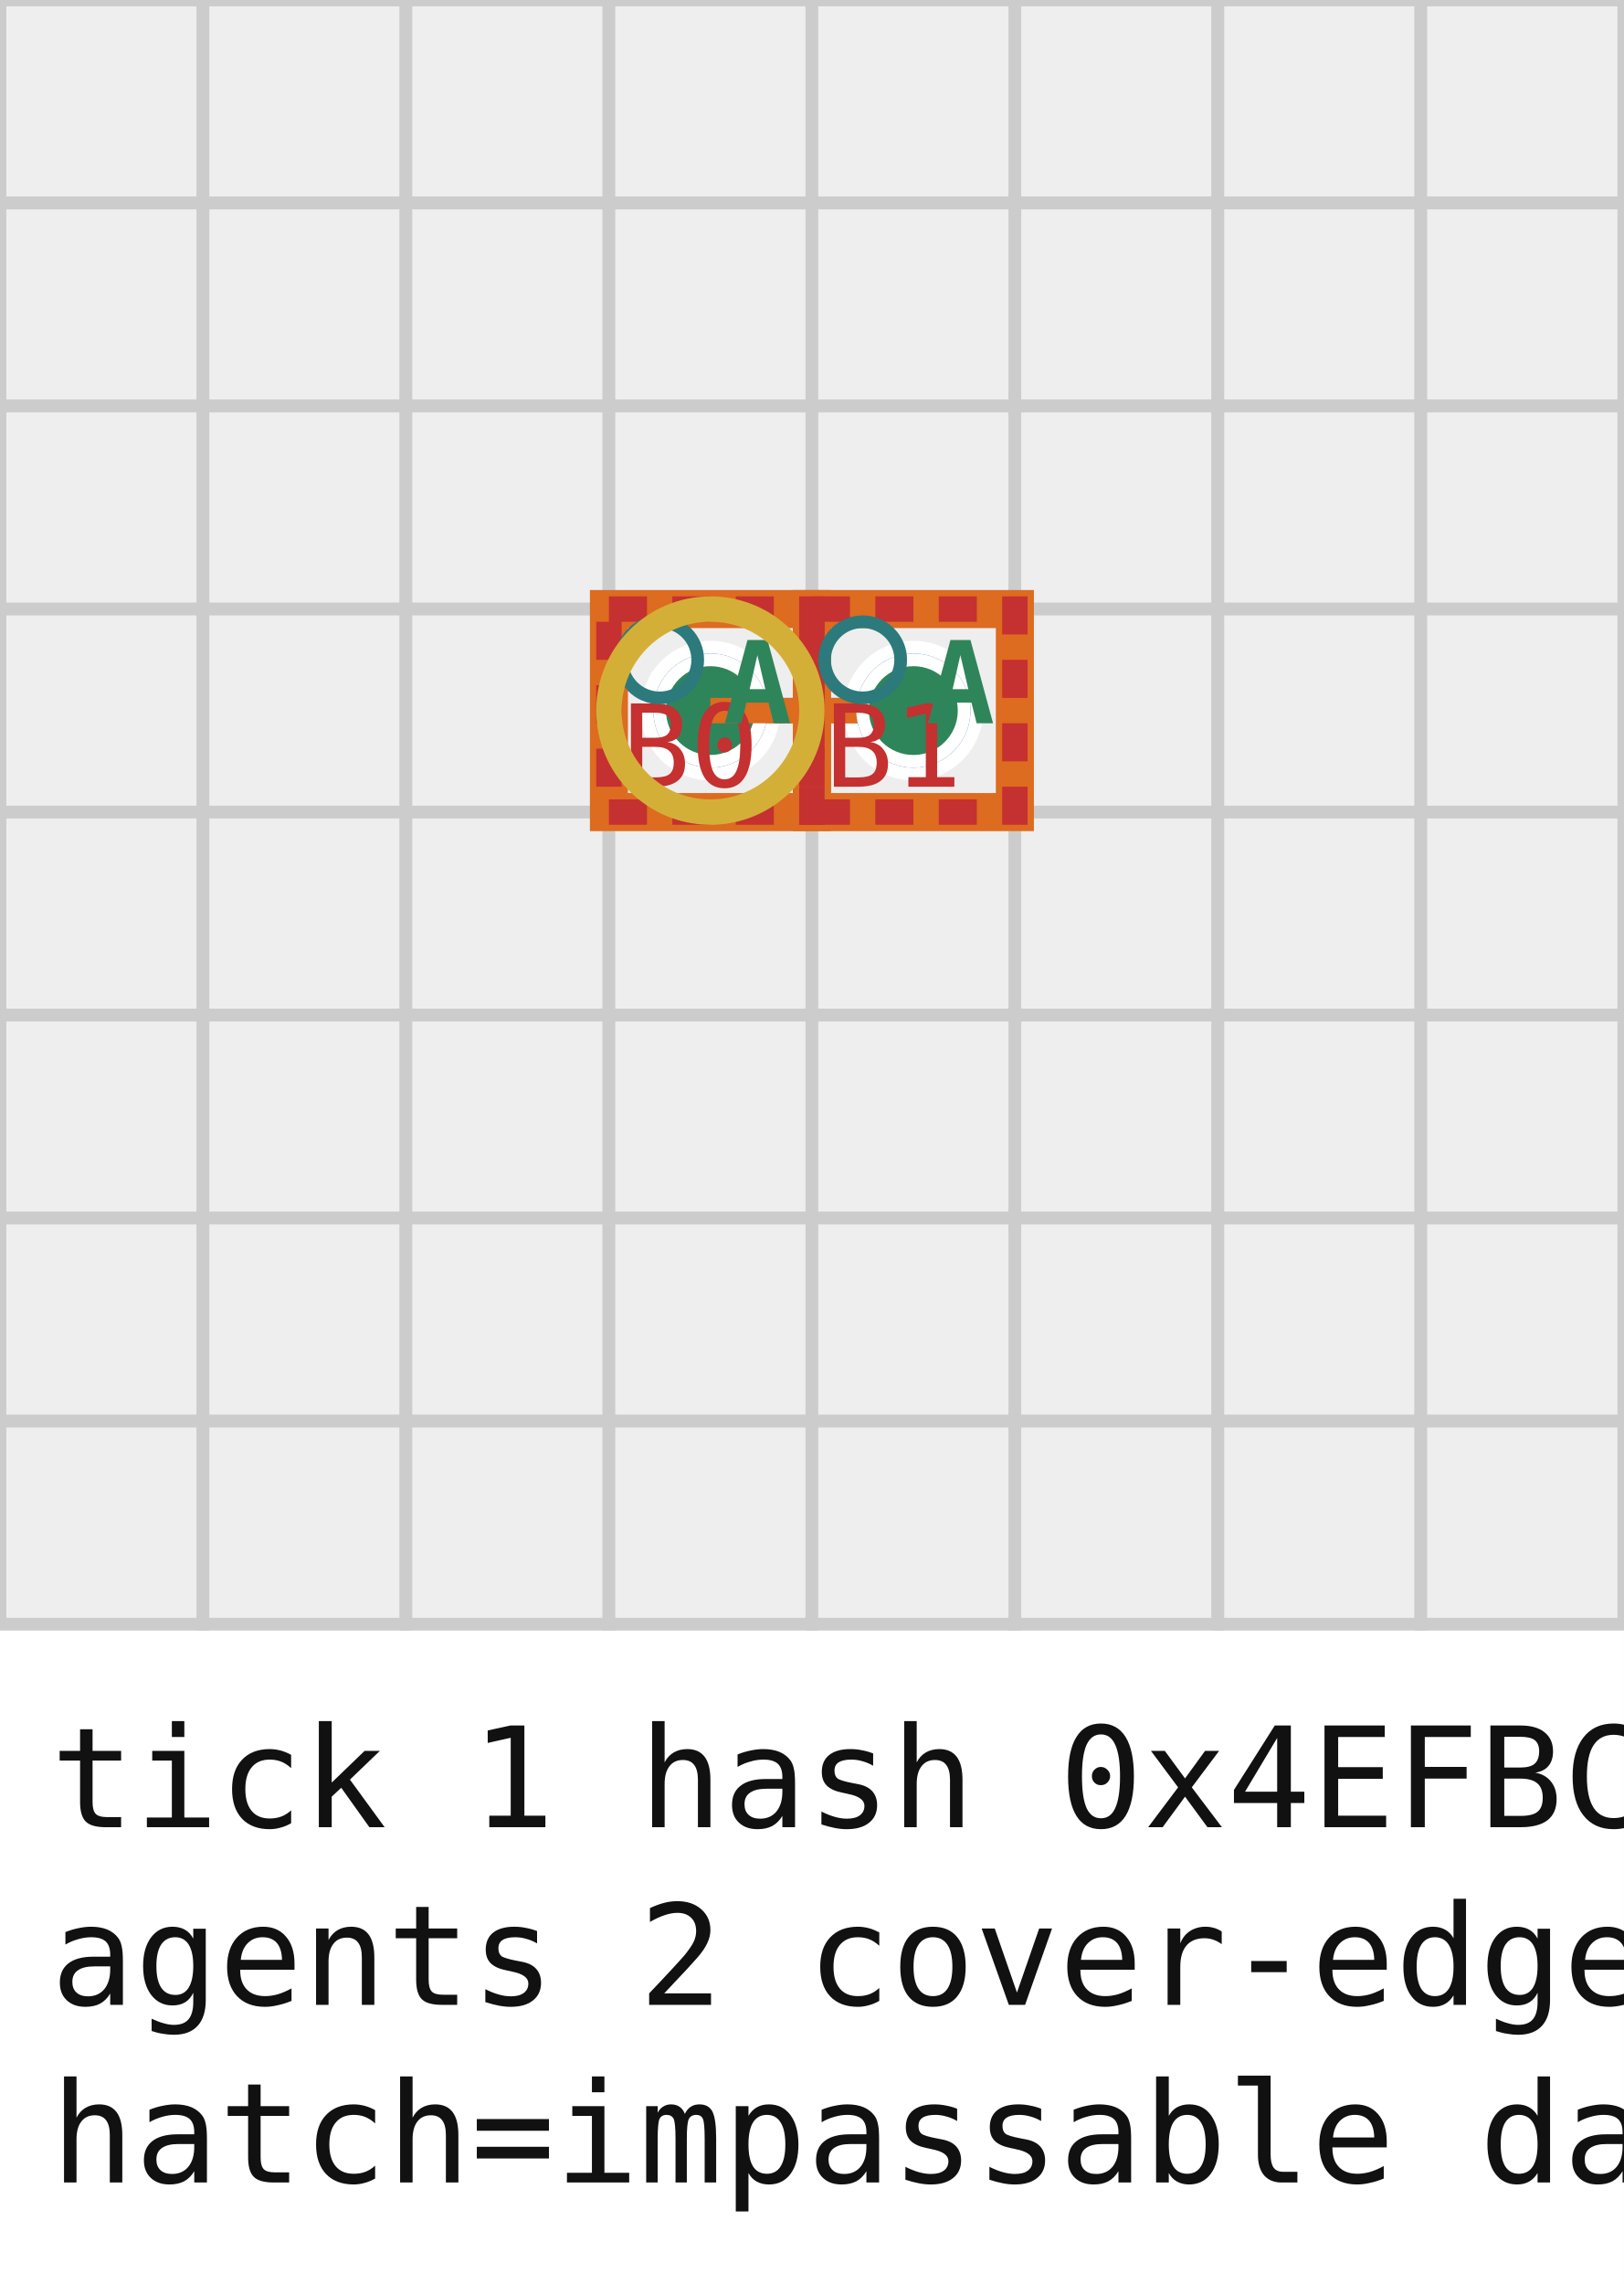
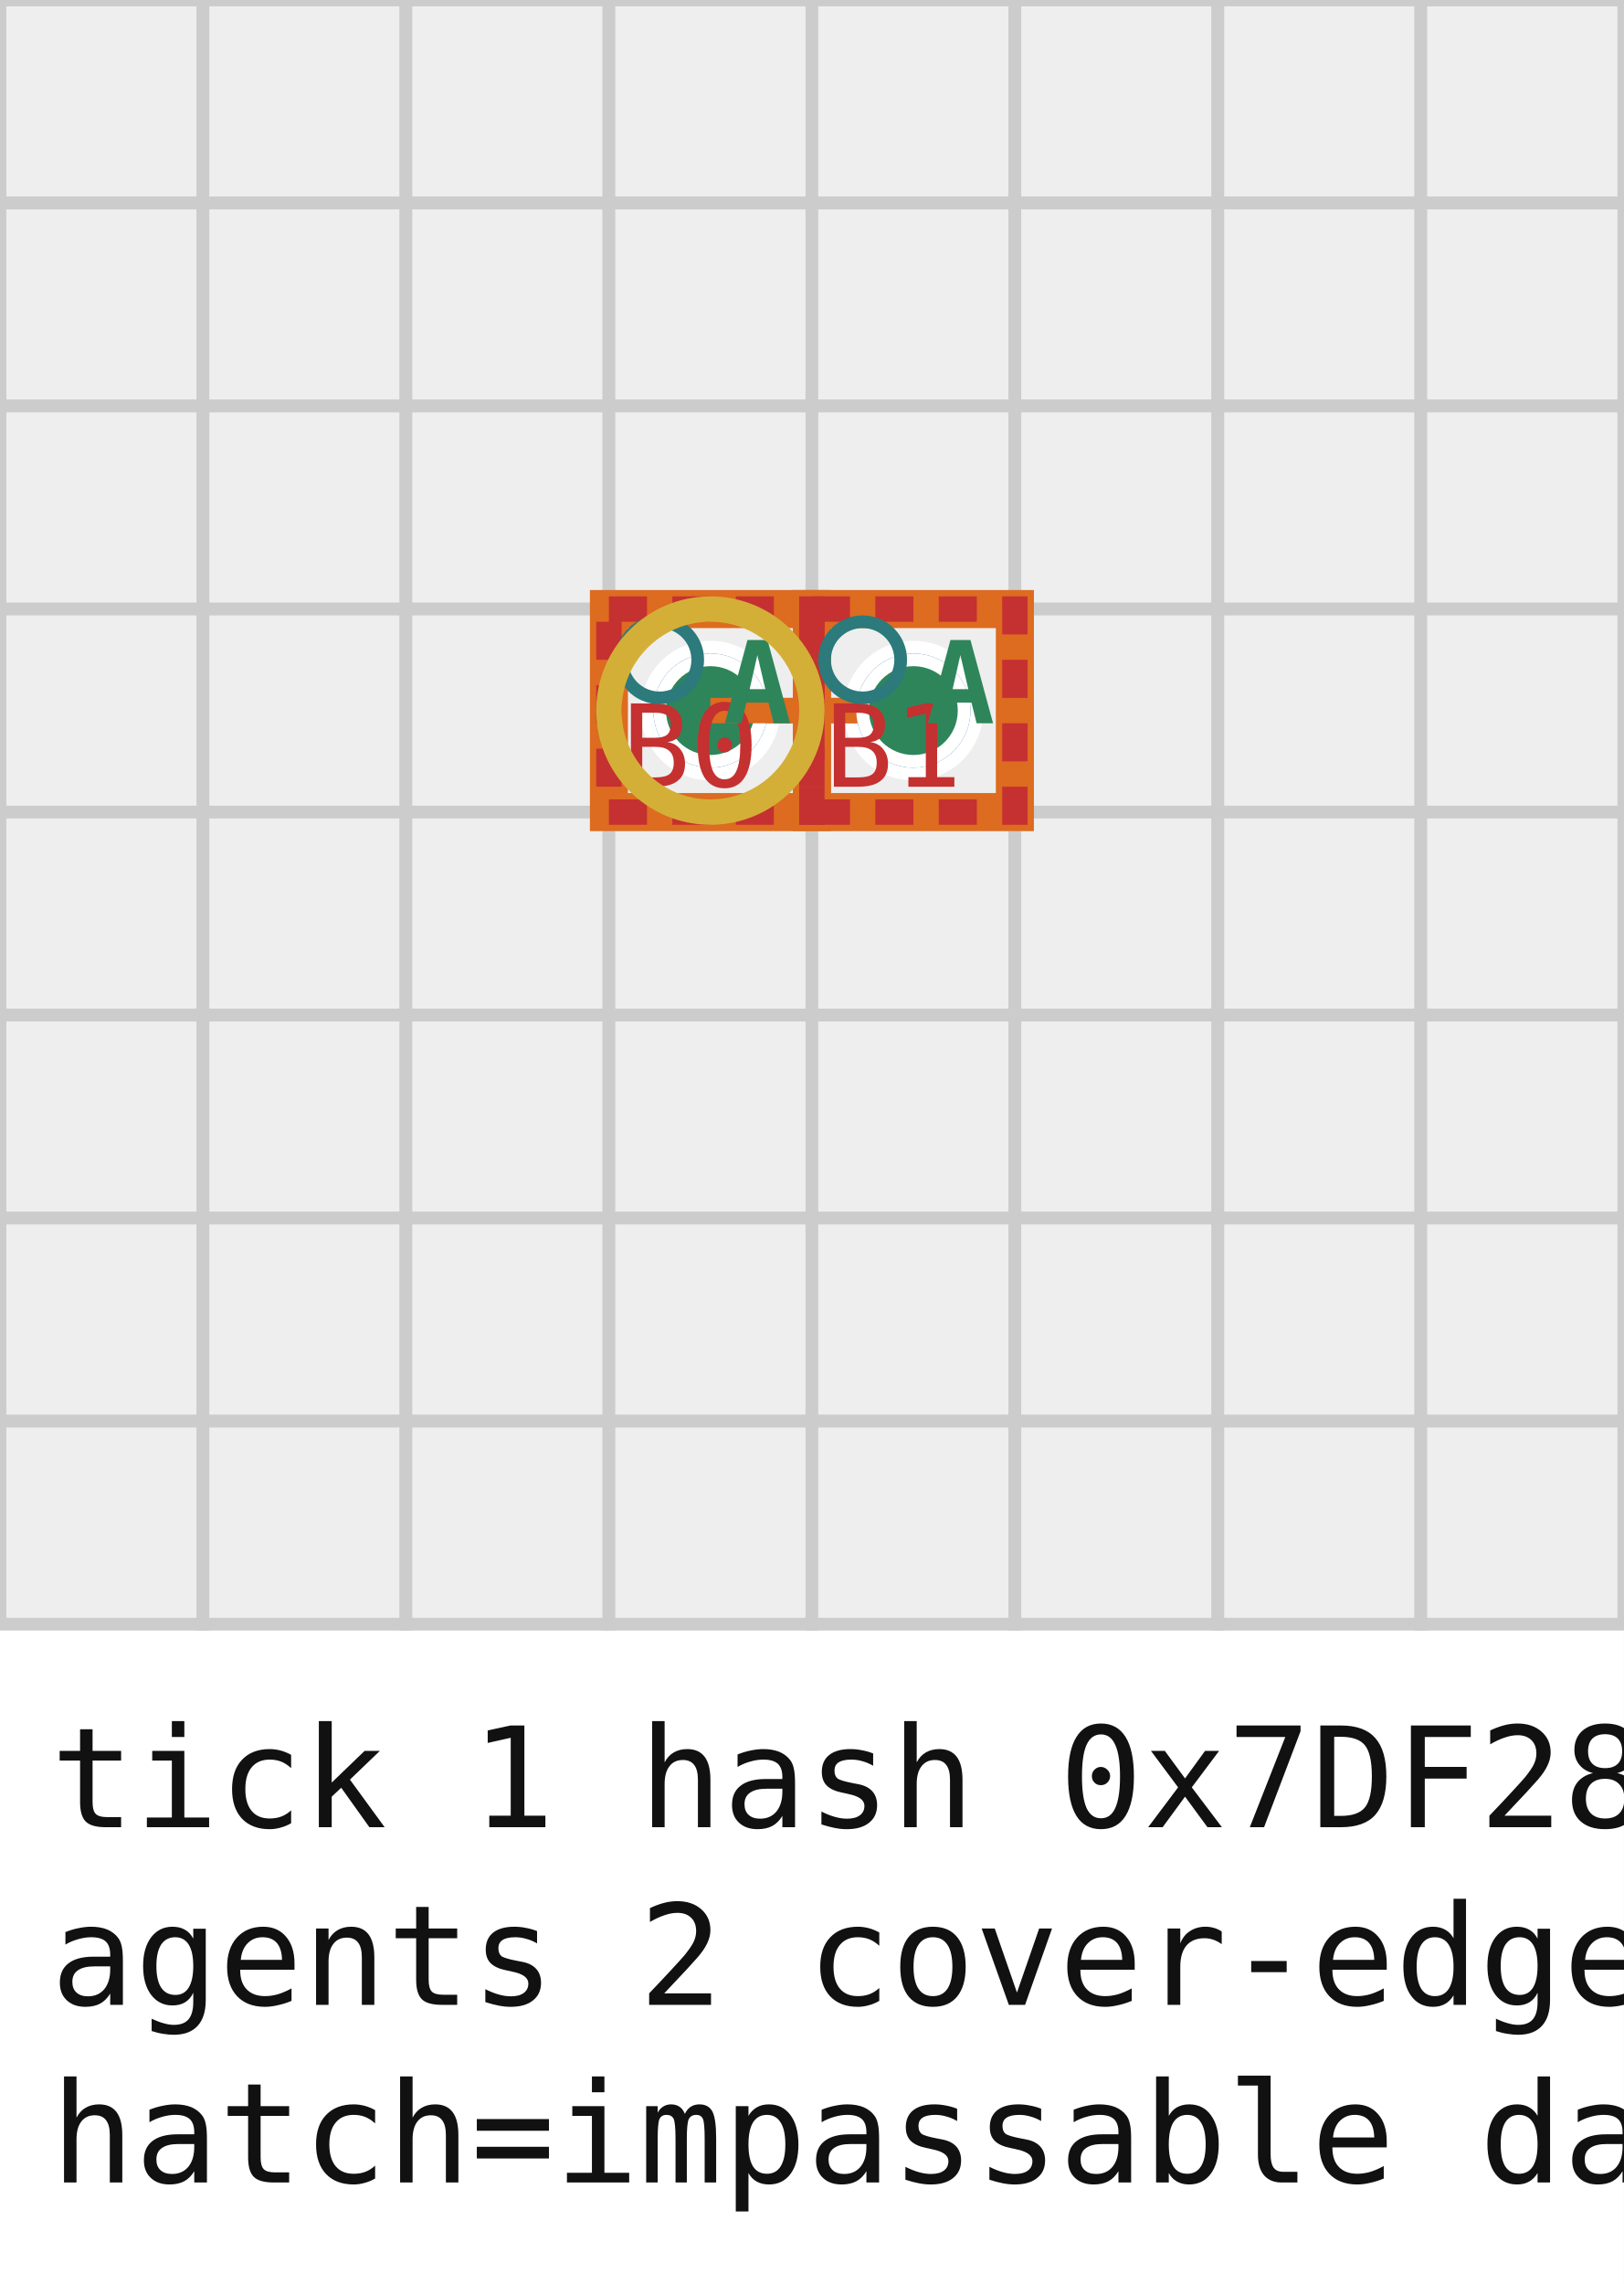
<svg xmlns="http://www.w3.org/2000/svg" width="128" height="180" viewBox="0 0 128 180">
  <defs>
    <pattern id="cw-hatch" width="4" height="4" patternUnits="userSpaceOnUse">
      <path d="M0,4 L4,0" stroke="#8a8a8a" stroke-width="1" />
    </pattern>
  </defs>
  <rect x="0" y="0" width="128" height="180" fill="#ffffff" />
  <rect x="0" y="0" width="16" height="16" fill="rgb(238,238,238)" stroke="#cccccc" stroke-width="1" />
  <rect x="16" y="0" width="16" height="16" fill="rgb(238,238,238)" stroke="#cccccc" stroke-width="1" />
  <rect x="32" y="0" width="16" height="16" fill="rgb(238,238,238)" stroke="#cccccc" stroke-width="1" />
  <rect x="48" y="0" width="16" height="16" fill="rgb(238,238,238)" stroke="#cccccc" stroke-width="1" />
  <rect x="64" y="0" width="16" height="16" fill="rgb(238,238,238)" stroke="#cccccc" stroke-width="1" />
  <rect x="80" y="0" width="16" height="16" fill="rgb(238,238,238)" stroke="#cccccc" stroke-width="1" />
  <rect x="96" y="0" width="16" height="16" fill="rgb(238,238,238)" stroke="#cccccc" stroke-width="1" />
  <rect x="112" y="0" width="16" height="16" fill="rgb(238,238,238)" stroke="#cccccc" stroke-width="1" />
  <rect x="0" y="16" width="16" height="16" fill="rgb(238,238,238)" stroke="#cccccc" stroke-width="1" />
  <rect x="16" y="16" width="16" height="16" fill="rgb(238,238,238)" stroke="#cccccc" stroke-width="1" />
  <rect x="32" y="16" width="16" height="16" fill="rgb(238,238,238)" stroke="#cccccc" stroke-width="1" />
  <rect x="48" y="16" width="16" height="16" fill="rgb(238,238,238)" stroke="#cccccc" stroke-width="1" />
  <rect x="64" y="16" width="16" height="16" fill="rgb(238,238,238)" stroke="#cccccc" stroke-width="1" />
  <rect x="80" y="16" width="16" height="16" fill="rgb(238,238,238)" stroke="#cccccc" stroke-width="1" />
  <rect x="96" y="16" width="16" height="16" fill="rgb(238,238,238)" stroke="#cccccc" stroke-width="1" />
  <rect x="112" y="16" width="16" height="16" fill="rgb(238,238,238)" stroke="#cccccc" stroke-width="1" />
  <rect x="0" y="32" width="16" height="16" fill="rgb(238,238,238)" stroke="#cccccc" stroke-width="1" />
  <rect x="16" y="32" width="16" height="16" fill="rgb(238,238,238)" stroke="#cccccc" stroke-width="1" />
  <rect x="32" y="32" width="16" height="16" fill="rgb(238,238,238)" stroke="#cccccc" stroke-width="1" />
  <rect x="48" y="32" width="16" height="16" fill="rgb(238,238,238)" stroke="#cccccc" stroke-width="1" />
  <rect x="64" y="32" width="16" height="16" fill="rgb(238,238,238)" stroke="#cccccc" stroke-width="1" />
  <rect x="80" y="32" width="16" height="16" fill="rgb(238,238,238)" stroke="#cccccc" stroke-width="1" />
  <rect x="96" y="32" width="16" height="16" fill="rgb(238,238,238)" stroke="#cccccc" stroke-width="1" />
  <rect x="112" y="32" width="16" height="16" fill="rgb(238,238,238)" stroke="#cccccc" stroke-width="1" />
  <rect x="0" y="48" width="16" height="16" fill="rgb(238,238,238)" stroke="#cccccc" stroke-width="1" />
  <rect x="16" y="48" width="16" height="16" fill="rgb(238,238,238)" stroke="#cccccc" stroke-width="1" />
  <rect x="32" y="48" width="16" height="16" fill="rgb(238,238,238)" stroke="#cccccc" stroke-width="1" />
  <rect x="48" y="48" width="16" height="16" fill="rgb(238,238,238)" stroke="#cccccc" stroke-width="1" />
  <rect x="64" y="48" width="16" height="16" fill="rgb(238,238,238)" stroke="#cccccc" stroke-width="1" />
  <rect x="80" y="48" width="16" height="16" fill="rgb(238,238,238)" stroke="#cccccc" stroke-width="1" />
  <rect x="96" y="48" width="16" height="16" fill="rgb(238,238,238)" stroke="#cccccc" stroke-width="1" />
  <rect x="112" y="48" width="16" height="16" fill="rgb(238,238,238)" stroke="#cccccc" stroke-width="1" />
  <rect x="0" y="64" width="16" height="16" fill="rgb(238,238,238)" stroke="#cccccc" stroke-width="1" />
  <rect x="16" y="64" width="16" height="16" fill="rgb(238,238,238)" stroke="#cccccc" stroke-width="1" />
  <rect x="32" y="64" width="16" height="16" fill="rgb(238,238,238)" stroke="#cccccc" stroke-width="1" />
  <rect x="48" y="64" width="16" height="16" fill="rgb(238,238,238)" stroke="#cccccc" stroke-width="1" />
  <rect x="64" y="64" width="16" height="16" fill="rgb(238,238,238)" stroke="#cccccc" stroke-width="1" />
  <rect x="80" y="64" width="16" height="16" fill="rgb(238,238,238)" stroke="#cccccc" stroke-width="1" />
  <rect x="96" y="64" width="16" height="16" fill="rgb(238,238,238)" stroke="#cccccc" stroke-width="1" />
  <rect x="112" y="64" width="16" height="16" fill="rgb(238,238,238)" stroke="#cccccc" stroke-width="1" />
  <rect x="0" y="80" width="16" height="16" fill="rgb(238,238,238)" stroke="#cccccc" stroke-width="1" />
  <rect x="16" y="80" width="16" height="16" fill="rgb(238,238,238)" stroke="#cccccc" stroke-width="1" />
  <rect x="32" y="80" width="16" height="16" fill="rgb(238,238,238)" stroke="#cccccc" stroke-width="1" />
  <rect x="48" y="80" width="16" height="16" fill="rgb(238,238,238)" stroke="#cccccc" stroke-width="1" />
  <rect x="64" y="80" width="16" height="16" fill="rgb(238,238,238)" stroke="#cccccc" stroke-width="1" />
  <rect x="80" y="80" width="16" height="16" fill="rgb(238,238,238)" stroke="#cccccc" stroke-width="1" />
  <rect x="96" y="80" width="16" height="16" fill="rgb(238,238,238)" stroke="#cccccc" stroke-width="1" />
  <rect x="112" y="80" width="16" height="16" fill="rgb(238,238,238)" stroke="#cccccc" stroke-width="1" />
  <rect x="0" y="96" width="16" height="16" fill="rgb(238,238,238)" stroke="#cccccc" stroke-width="1" />
  <rect x="16" y="96" width="16" height="16" fill="rgb(238,238,238)" stroke="#cccccc" stroke-width="1" />
  <rect x="32" y="96" width="16" height="16" fill="rgb(238,238,238)" stroke="#cccccc" stroke-width="1" />
  <rect x="48" y="96" width="16" height="16" fill="rgb(238,238,238)" stroke="#cccccc" stroke-width="1" />
  <rect x="64" y="96" width="16" height="16" fill="rgb(238,238,238)" stroke="#cccccc" stroke-width="1" />
  <rect x="80" y="96" width="16" height="16" fill="rgb(238,238,238)" stroke="#cccccc" stroke-width="1" />
  <rect x="96" y="96" width="16" height="16" fill="rgb(238,238,238)" stroke="#cccccc" stroke-width="1" />
  <rect x="112" y="96" width="16" height="16" fill="rgb(238,238,238)" stroke="#cccccc" stroke-width="1" />
  <rect x="0" y="112" width="16" height="16" fill="rgb(238,238,238)" stroke="#cccccc" stroke-width="1" />
  <rect x="16" y="112" width="16" height="16" fill="rgb(238,238,238)" stroke="#cccccc" stroke-width="1" />
  <rect x="32" y="112" width="16" height="16" fill="rgb(238,238,238)" stroke="#cccccc" stroke-width="1" />
  <rect x="48" y="112" width="16" height="16" fill="rgb(238,238,238)" stroke="#cccccc" stroke-width="1" />
  <rect x="64" y="112" width="16" height="16" fill="rgb(238,238,238)" stroke="#cccccc" stroke-width="1" />
  <rect x="80" y="112" width="16" height="16" fill="rgb(238,238,238)" stroke="#cccccc" stroke-width="1" />
  <rect x="96" y="112" width="16" height="16" fill="rgb(238,238,238)" stroke="#cccccc" stroke-width="1" />
  <rect x="112" y="112" width="16" height="16" fill="rgb(238,238,238)" stroke="#cccccc" stroke-width="1" />
  <rect x="64" y="48" width="16" height="16" fill="none" stroke="#d69e2e" stroke-width="2" />
  <rect x="48" y="48" width="16" height="16" fill="none" stroke="#d69e2e" stroke-width="2" />
  <rect x="64" y="48" width="16" height="16" fill="none" stroke="#d69e2e" stroke-width="2" />
  <rect x="48" y="48" width="16" height="16" fill="none" stroke="#d69e2e" stroke-width="2" />
  <rect x="48" y="48" width="16" height="16" fill="none" stroke="#d69e2e" stroke-width="2" />
  <rect x="64" y="48" width="16" height="16" fill="none" stroke="#d69e2e" stroke-width="2" />
  <rect x="64" y="48" width="16" height="16" fill="none" stroke="#d69e2e" stroke-width="2" />
  <rect x="48" y="48" width="16" height="16" fill="none" stroke="#d69e2e" stroke-width="2" />
  <line x1="56" y1="56" x2="72" y2="56" stroke="#2b6cb0" stroke-width="1" stroke-dasharray="3,2" />
  <circle cx="56" cy="56" r="5" fill="#2b6cb0" stroke="#ffffff" stroke-width="1" />
  <line x1="72" y1="56" x2="56" y2="56" stroke="#2b6cb0" stroke-width="1" stroke-dasharray="3,2" />
  <circle cx="72" cy="56" r="5" fill="#2b6cb0" stroke="#ffffff" stroke-width="1" />
  <polyline points="56,56 72,56" fill="none" stroke="#dd6b20" stroke-width="2" />
  <circle cx="56" cy="56" r="4" fill="#2f855a" stroke="#ffffff" stroke-width="1" />
  <rect x="64" y="48" width="16" height="16" fill="none" stroke="#dd6b20" stroke-width="3" />
  <polyline points="72,56 56,56" fill="none" stroke="#dd6b20" stroke-width="2" />
  <circle cx="72" cy="56" r="4" fill="#2f855a" stroke="#ffffff" stroke-width="1" />
  <rect x="48" y="48" width="16" height="16" fill="none" stroke="#dd6b20" stroke-width="3" />
  <rect x="64" y="48" width="16" height="16" fill="none" stroke="#c53030" stroke-width="2" stroke-dasharray="3,2" />
  <text x="65" y="62" font-family="monospace" font-size="9" fill="#c53030">B1</text>
  <rect x="48" y="48" width="16" height="16" fill="none" stroke="#c53030" stroke-width="2" stroke-dasharray="3,2" />
  <text x="49" y="62" font-family="monospace" font-size="9" fill="#c53030">B0</text>
  <text x="57" y="57" font-family="monospace" font-size="9" font-weight="bold" fill="#2f855a">A</text>
  <text x="73" y="57" font-family="monospace" font-size="9" font-weight="bold" fill="#2f855a">A</text>
  <circle cx="52" cy="52" r="3" fill="none" stroke="#2c7a7b" stroke-width="1" />
  <circle cx="68" cy="52" r="3" fill="none" stroke="#2c7a7b" stroke-width="1" />
  <circle cx="56" cy="56" r="8" fill="none" stroke="#d4af37" stroke-width="2" />
-   <text x="4" y="144" font-family="monospace" font-size="11" fill="#111111">tick 1  hash 0x4EFBC43066F96DBC  draws 0</text>
+   <text x="4" y="144" font-family="monospace" font-size="11" fill="#111111">tick 1  hash 0x7DF28FDFA0DEB9D9  draws 0</text>
  <text x="4" y="158" font-family="monospace" font-size="11" fill="#111111">agents 2  cover-edges 0  events 8</text>
  <text x="4" y="172" font-family="monospace" font-size="11" fill="#111111">hatch=impassable  dark border=opaque  darker fill=higher elevation  triangle=cover  circle=agent</text>
</svg>
